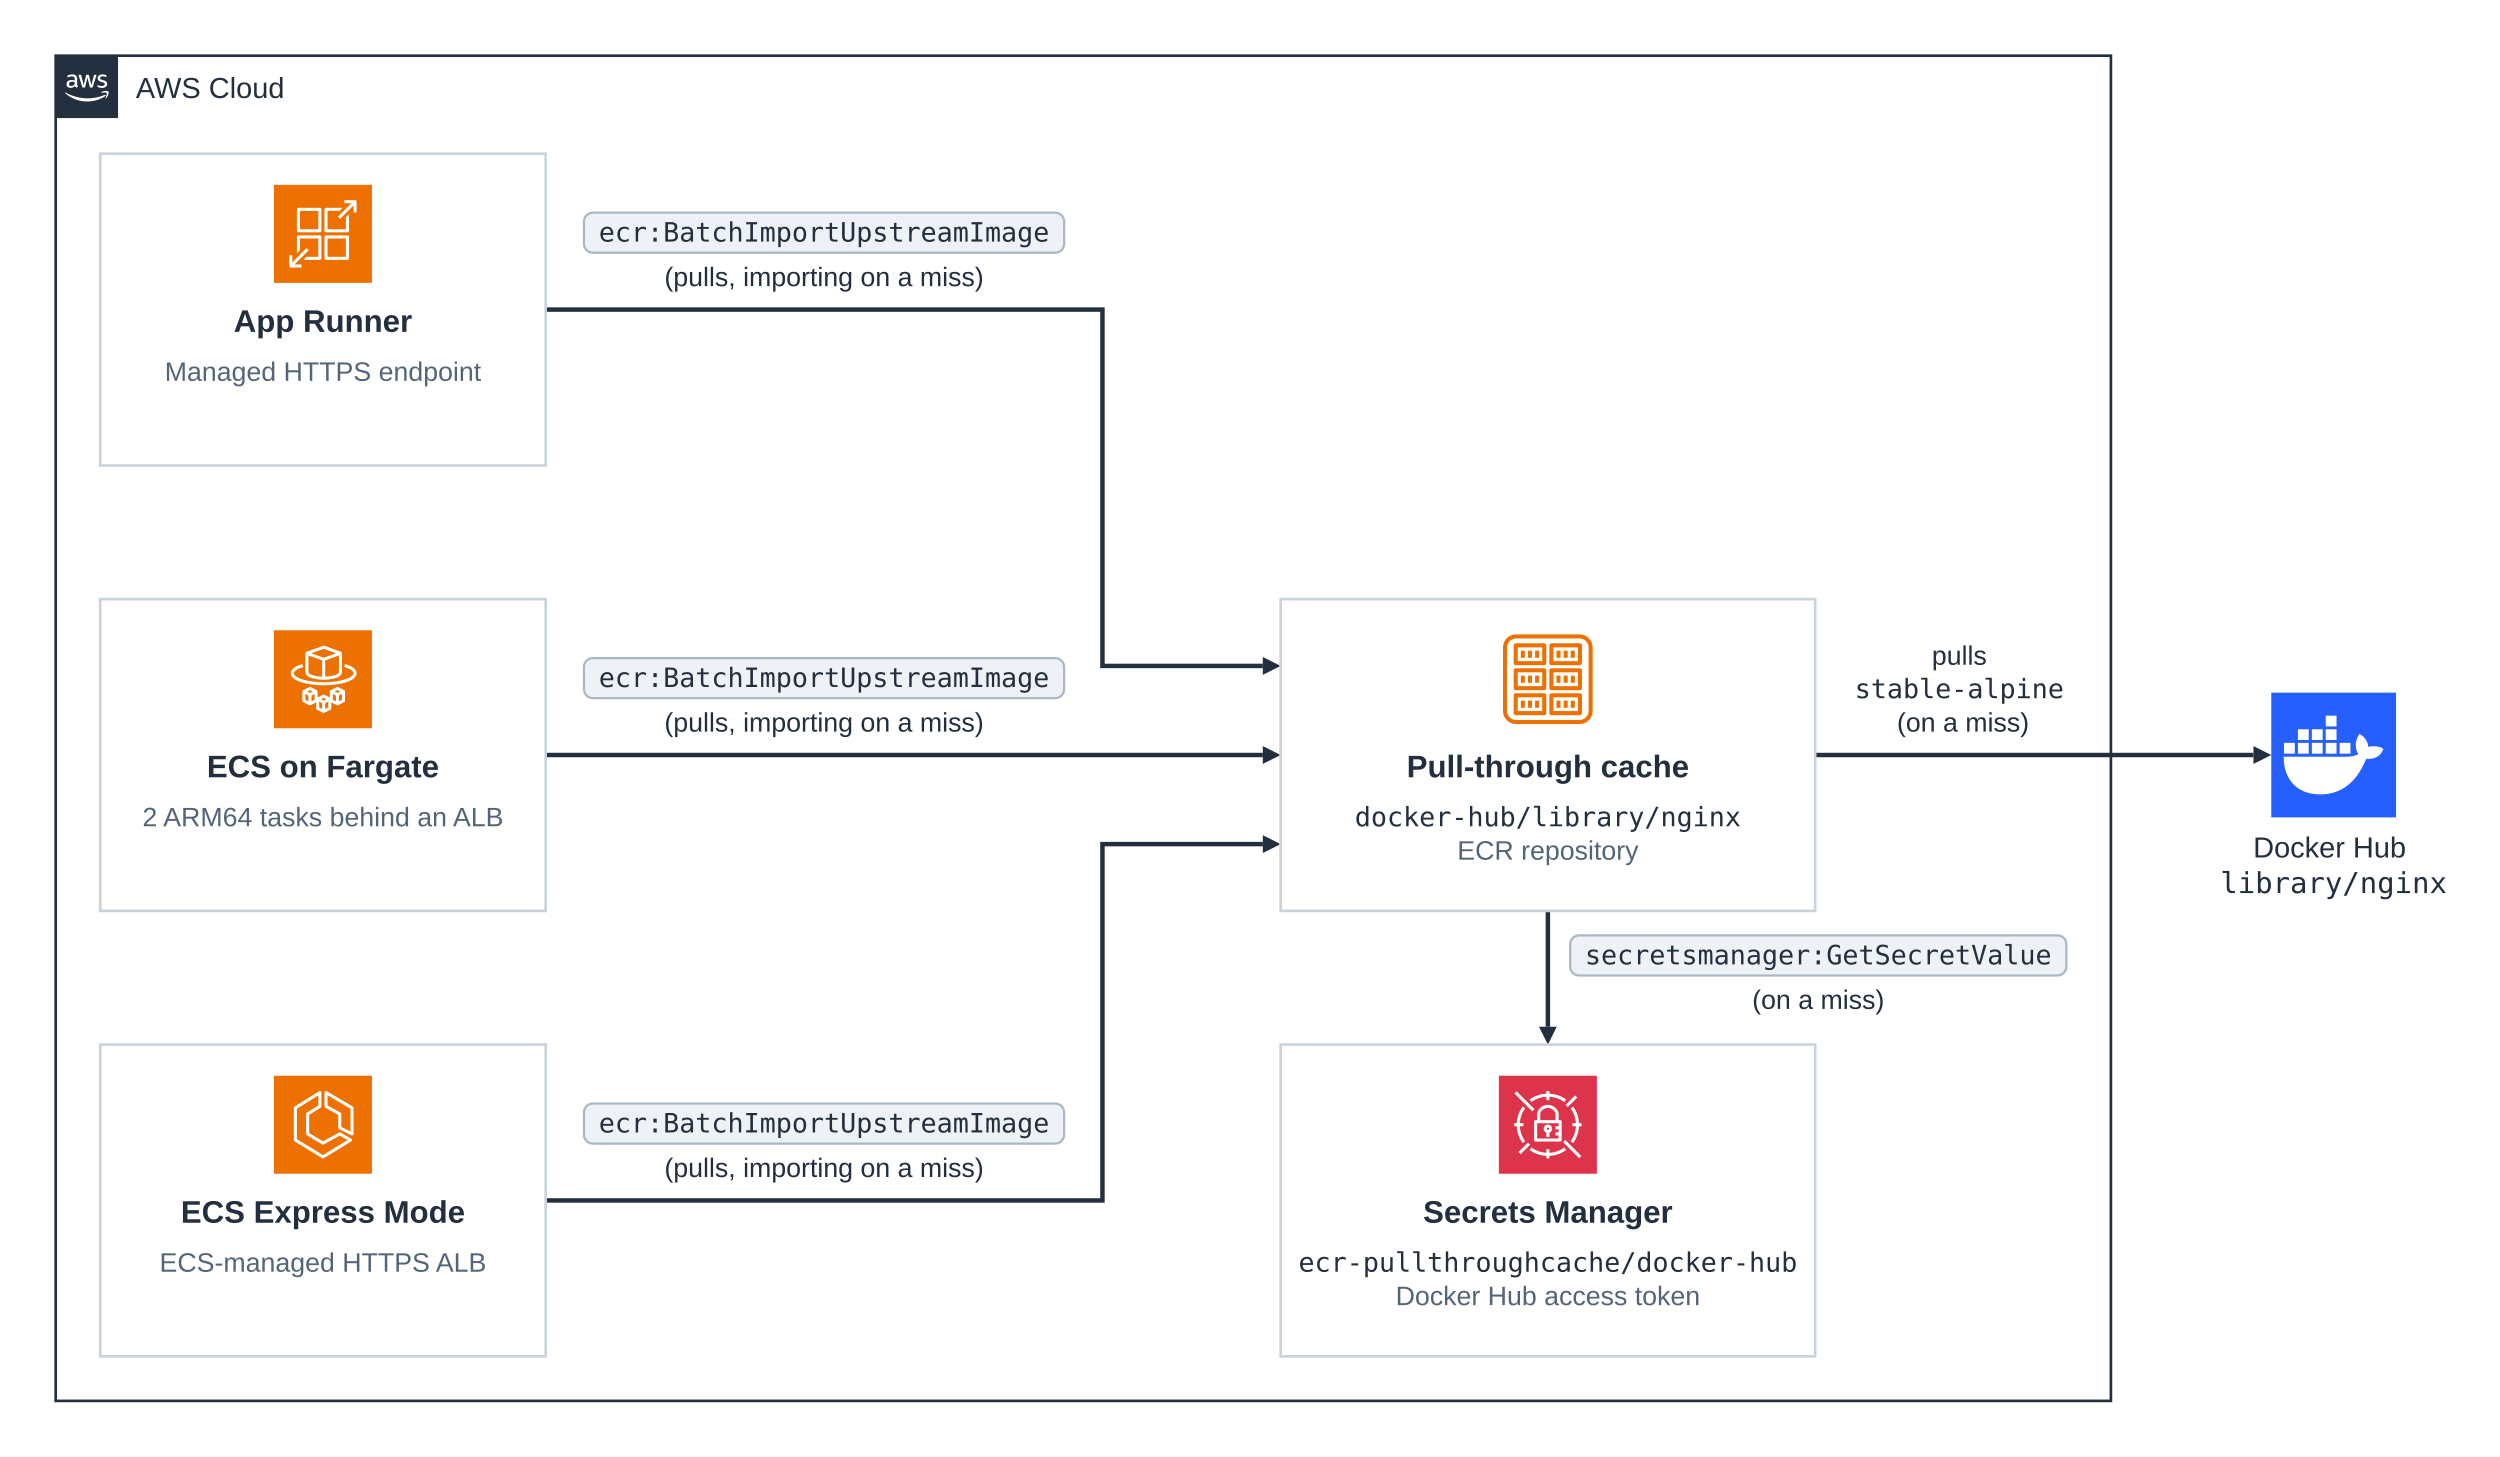
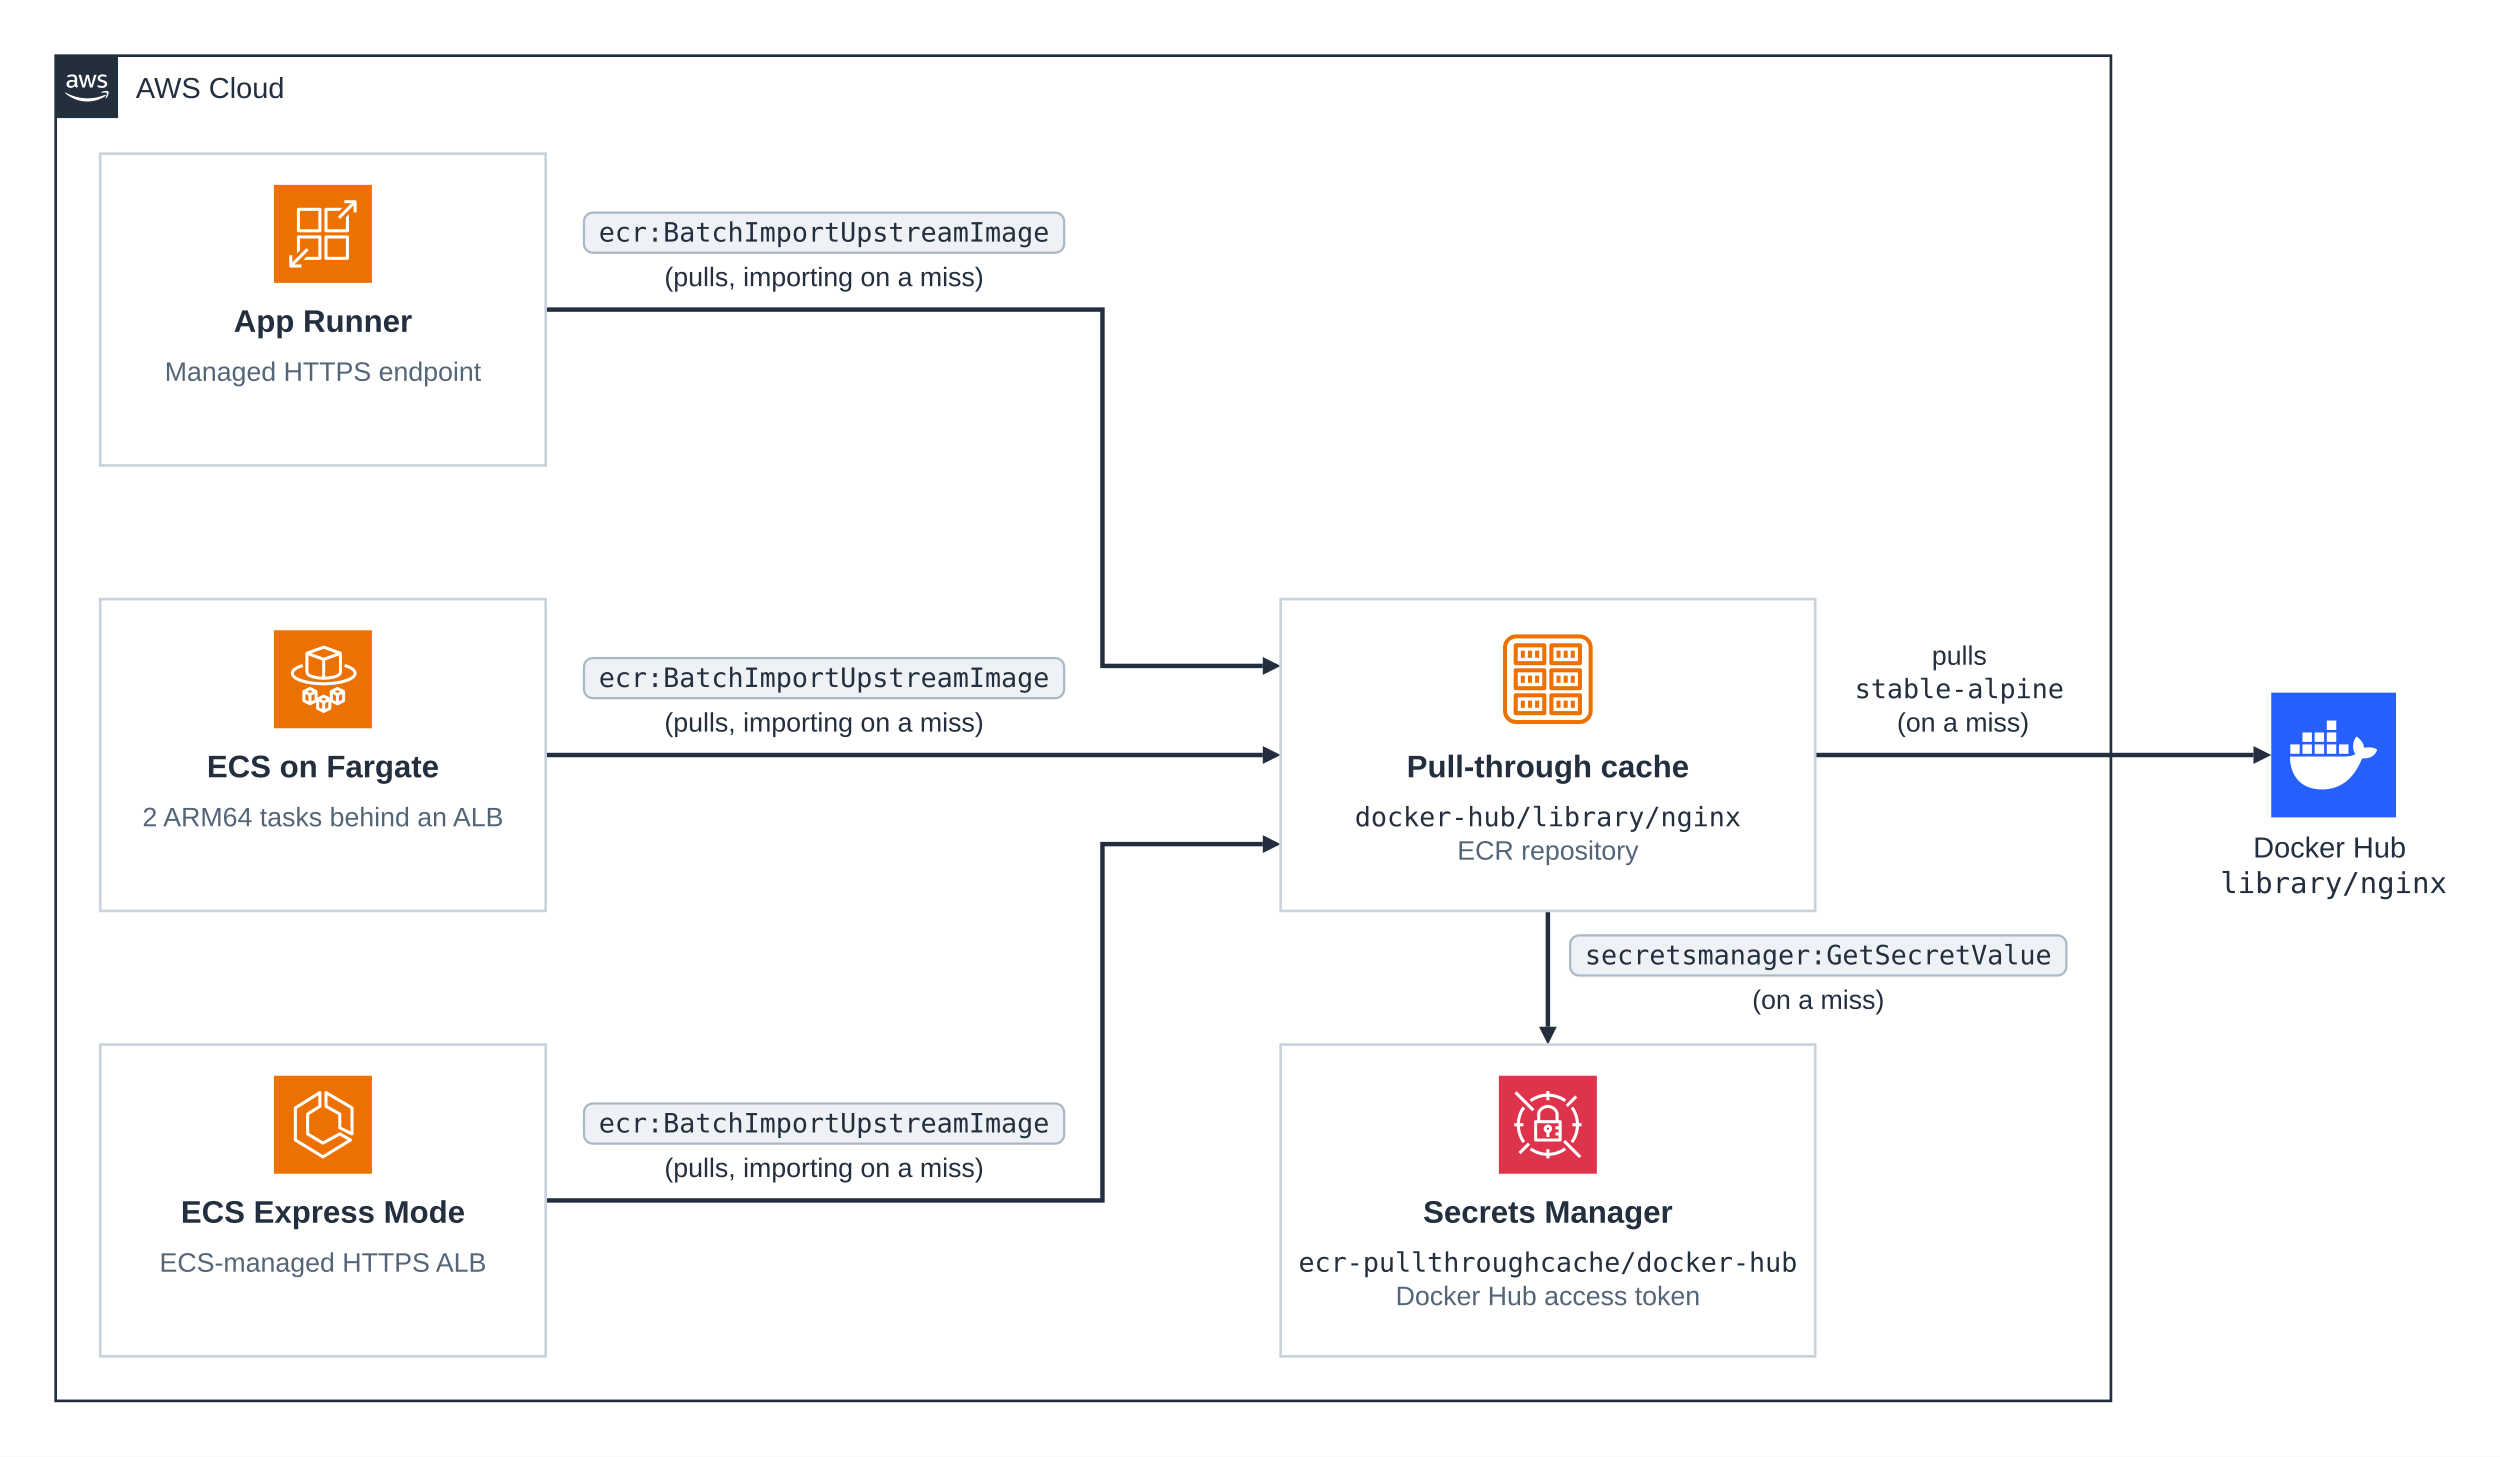
<svg xmlns="http://www.w3.org/2000/svg" width="1122.5" height="654" viewBox="-25 -25 1122.5 654" role="img" aria-labelledby="title description">
  <rect x="-25" y="-25" width="1122.5" height="654" fill="#FFFFFF" />
  <g data-group-id="aws">
    <rect x="0" y="0" width="922.8" height="604" fill="none" stroke="#232F3E" stroke-width="1.2" />
    <svg width="28" height="28" viewBox="0 0 40 40" version="1.1" id="icon-bfdd92f29991-1" x="0" y="0" preserveAspectRatio="xMidYMid meet" data-icon="" aria-hidden="true">
      <g id="icon-bfdd92f29991-1-Icon-Architecture-Group/32/AWS-Cloud-logo_32" stroke="none" stroke-width="1" fill="none" fill-rule="evenodd">
        <rect id="icon-bfdd92f29991-1-Rectangle" fill="#242F3E" x="0" y="0" width="40" height="40" />
        <path d="M32.698,23.901 C33.059,24.37 32.298,26.3 31.957,27.164 C31.853,27.426 32.075,27.529 32.307,27.332 C33.82,26.048 34.212,23.357 33.901,22.969 C33.594,22.583 30.95,22.252 29.338,23.401 C29.089,23.578 29.132,23.822 29.407,23.79 C30.315,23.678 32.338,23.433 32.698,23.901 L32.698,23.901 Z M31.856,25.91 C32.374,25.532 31.93,24.969 31.402,25.19 C27.889,26.654 24.075,27.363 20.602,27.363 C15.459,27.363 10.475,25.974 6.446,23.668 C6.094,23.466 5.833,23.823 6.127,24.082 C9.86,27.398 14.796,29.391 20.274,29.391 C24.184,29.391 28.725,28.183 31.856,25.91 L31.856,25.91 Z M29.712,20.695 C29.214,20.695 28.727,20.642 28.253,20.534 C27.777,20.425 27.413,20.302 27.16,20.161 C27.005,20.077 26.908,19.989 26.869,19.903 C26.831,19.815 26.811,19.729 26.811,19.643 L26.811,19.174 C26.811,18.98 26.884,18.881 27.027,18.881 C27.082,18.881 27.14,18.894 27.2,18.914 C27.261,18.937 27.341,18.969 27.441,19.012 C27.761,19.153 28.108,19.26 28.485,19.336 C28.861,19.411 29.236,19.449 29.611,19.449 C30.208,19.449 30.669,19.347 30.995,19.141 C31.322,18.937 31.484,18.646 31.484,18.268 C31.484,18.008 31.399,17.793 31.227,17.619 C31.056,17.445 30.738,17.286 30.275,17.134 L28.9,16.713 C28.203,16.497 27.698,16.184 27.383,15.775 C27.068,15.363 26.911,14.916 26.911,14.428 C26.911,14.041 26.996,13.699 27.169,13.401 C27.339,13.104 27.564,12.851 27.845,12.64 C28.13,12.43 28.459,12.272 28.834,12.162 C29.208,12.055 29.606,12 30.026,12 C30.236,12 30.449,12.014 30.666,12.041 C30.881,12.067 31.085,12.103 31.278,12.146 C31.471,12.191 31.651,12.239 31.816,12.292 C31.982,12.347 32.114,12.401 32.215,12.454 C32.346,12.529 32.439,12.605 32.496,12.681 C32.551,12.756 32.579,12.858 32.579,12.989 L32.579,13.425 C32.579,13.62 32.507,13.716 32.362,13.716 C32.285,13.716 32.165,13.68 31.998,13.604 C31.458,13.365 30.848,13.248 30.177,13.248 C29.635,13.248 29.214,13.334 28.916,13.506 C28.617,13.68 28.468,13.955 28.468,14.333 C28.468,14.591 28.562,14.81 28.751,14.988 C28.939,15.166 29.286,15.336 29.795,15.499 L31.137,15.921 C31.822,16.135 32.311,16.433 32.603,16.809 C32.897,17.188 33.044,17.619 33.044,18.104 C33.044,18.505 32.961,18.864 32.794,19.182 C32.628,19.501 32.399,19.772 32.105,19.999 C31.813,20.226 31.463,20.398 31.054,20.517 C30.644,20.637 30.197,20.695 29.712,20.695 L29.712,20.695 Z M17.547,20.451 C17.381,20.451 17.26,20.424 17.182,20.364 C17.104,20.303 17.038,20.183 16.983,19.999 L14.761,12.842 C14.708,12.658 14.679,12.535 14.679,12.471 C14.679,12.32 14.757,12.244 14.912,12.244 L15.839,12.244 C16.016,12.244 16.14,12.274 16.213,12.334 C16.284,12.392 16.347,12.512 16.402,12.698 L17.993,18.818 L19.47,12.698 C19.514,12.512 19.574,12.392 19.651,12.334 C19.728,12.274 19.855,12.244 20.031,12.244 L20.796,12.244 C20.971,12.244 21.098,12.274 21.176,12.334 C21.253,12.392 21.314,12.512 21.358,12.698 L22.851,18.899 L24.491,12.698 C24.546,12.512 24.609,12.392 24.681,12.334 C24.754,12.274 24.877,12.244 25.054,12.244 L25.932,12.244 C26.088,12.244 26.165,12.32 26.165,12.471 C26.165,12.512 26.158,12.562 26.149,12.615 C26.136,12.671 26.116,12.746 26.081,12.842 L23.795,19.999 C23.74,20.183 23.673,20.303 23.595,20.364 C23.518,20.424 23.396,20.451 23.231,20.451 L22.418,20.451 C22.242,20.451 22.115,20.421 22.038,20.357 C21.961,20.292 21.9,20.166 21.856,19.984 L20.38,14.024 L18.923,19.984 C18.879,20.166 18.817,20.292 18.74,20.357 C18.662,20.421 18.536,20.451 18.359,20.451 L17.547,20.451 Z M9.939,19.449 C10.25,19.449 10.575,19.392 10.918,19.279 C11.26,19.165 11.558,18.969 11.812,18.687 C11.968,18.515 12.074,18.318 12.136,18.096 C12.196,17.876 12.225,17.609 12.225,17.295 L12.225,16.907 C11.951,16.842 11.661,16.791 11.356,16.753 C11.052,16.716 10.757,16.696 10.469,16.696 C9.84,16.696 9.369,16.82 9.061,17.069 C8.752,17.317 8.596,17.672 8.596,18.139 C8.596,18.57 8.713,18.895 8.945,19.117 C9.177,19.339 9.509,19.449 9.939,19.449 L9.939,19.449 Z M13.785,18.041 C13.785,18.386 13.82,18.66 13.892,18.866 C13.965,19.072 14.067,19.294 14.199,19.53 C14.243,19.606 14.265,19.676 14.265,19.739 C14.265,19.838 14.204,19.93 14.083,20.015 L13.486,20.405 C13.398,20.458 13.315,20.486 13.238,20.486 C13.137,20.486 13.044,20.443 12.956,20.357 C12.822,20.226 12.71,20.084 12.617,19.927 C12.521,19.771 12.425,19.588 12.326,19.383 C11.585,20.236 10.658,20.663 9.542,20.663 C8.746,20.663 8.116,20.443 7.651,19.999 C7.188,19.557 6.956,18.963 6.956,18.219 C6.956,17.432 7.243,16.796 7.819,16.316 C8.392,15.836 9.167,15.595 10.138,15.595 C10.459,15.595 10.793,15.62 11.141,15.668 C11.488,15.716 11.851,15.785 12.225,15.871 L12.225,15.192 C12.225,14.49 12.078,13.996 11.779,13.709 C11.481,13.423 10.968,13.281 10.239,13.281 C9.906,13.281 9.566,13.32 9.218,13.401 C8.871,13.482 8.53,13.587 8.199,13.716 C8.044,13.781 7.933,13.822 7.868,13.838 C7.802,13.854 7.752,13.862 7.719,13.862 C7.587,13.862 7.519,13.766 7.519,13.57 L7.519,13.118 C7.519,12.966 7.543,12.858 7.587,12.795 C7.631,12.729 7.719,12.664 7.852,12.6 C8.183,12.437 8.581,12.297 9.044,12.179 C9.509,12.06 10,12 10.52,12 C11.646,12 12.472,12.253 12.997,12.753 C13.521,13.255 13.785,14.013 13.785,15.028 L13.785,18.041 Z" id="icon-bfdd92f29991-1-Fill-1" fill="#FFFFFF" />
      </g>
    </svg>
    <text x="36" y="19" font-family="Arial, Helvetica, sans-serif" font-size="13" text-anchor="start" fill="#232F3E" font-weight="normal">
      <tspan x="36" dy="0">AWS Cloud</tspan>
    </text>
  </g>
  <g data-edge-from="apprunner" data-edge-to="repo">
    <polyline points="220,114 470,114 470,274 542,274" fill="none" stroke="#232F3E" stroke-width="2" stroke-linejoin="miter" />
    <polygon points="550,274 542,270 542,278" fill="#232F3E" />
    <rect x="237.2" y="70.48" width="215.6" height="18" rx="4" fill="#EEF2F6" stroke="#AAB7C4" stroke-width="1" data-chip="api" />
    <text x="345" y="83.48" font-family="Consolas, Menlo, DejaVu Sans Mono, Liberation Mono, monospace" font-size="12" text-anchor="middle" fill="#232F3E" font-weight="normal">
      <tspan x="345" dy="0">ecr:BatchImportUpstreamImage</tspan>
    </text>
    <text x="345" y="103.48" font-family="Arial, Helvetica, sans-serif" font-size="12" text-anchor="middle" fill="#232F3E" font-weight="normal">
      <tspan x="345" dy="0">(pulls, importing on a miss)</tspan>
    </text>
  </g>
  <g data-edge-from="fargate" data-edge-to="repo">
    <polyline points="220,314 542,314" fill="none" stroke="#232F3E" stroke-width="2" stroke-linejoin="miter" />
    <polygon points="550,314 542,310 542,318" fill="#232F3E" />
    <rect x="237.2" y="270.48" width="215.6" height="18" rx="4" fill="#EEF2F6" stroke="#AAB7C4" stroke-width="1" data-chip="api" />
    <text x="345" y="283.48" font-family="Consolas, Menlo, DejaVu Sans Mono, Liberation Mono, monospace" font-size="12" text-anchor="middle" fill="#232F3E" font-weight="normal">
      <tspan x="345" dy="0">ecr:BatchImportUpstreamImage</tspan>
    </text>
    <text x="345" y="303.48" font-family="Arial, Helvetica, sans-serif" font-size="12" text-anchor="middle" fill="#232F3E" font-weight="normal">
      <tspan x="345" dy="0">(pulls, importing on a miss)</tspan>
    </text>
  </g>
  <g data-edge-from="express" data-edge-to="repo">
    <polyline points="220,514 470,514 470,354 542,354" fill="none" stroke="#232F3E" stroke-width="2" stroke-linejoin="miter" />
    <polygon points="550,354 542,350 542,358" fill="#232F3E" />
    <rect x="237.2" y="470.48" width="215.6" height="18" rx="4" fill="#EEF2F6" stroke="#AAB7C4" stroke-width="1" data-chip="api" />
    <text x="345" y="483.48" font-family="Consolas, Menlo, DejaVu Sans Mono, Liberation Mono, monospace" font-size="12" text-anchor="middle" fill="#232F3E" font-weight="normal">
      <tspan x="345" dy="0">ecr:BatchImportUpstreamImage</tspan>
    </text>
    <text x="345" y="503.48" font-family="Arial, Helvetica, sans-serif" font-size="12" text-anchor="middle" fill="#232F3E" font-weight="normal">
      <tspan x="345" dy="0">(pulls, importing on a miss)</tspan>
    </text>
  </g>
  <g data-edge-from="repo" data-edge-to="dockerhub">
    <polyline points="790,314 986.8,314" fill="none" stroke="#232F3E" stroke-width="2" stroke-linejoin="miter" />
    <polygon points="994.8,314 986.8,310 986.8,318" fill="#232F3E" />
    <text x="856.4" y="273.48" font-family="Arial, Helvetica, sans-serif" font-size="12" text-anchor="middle" fill="#232F3E" font-weight="normal">
      <tspan x="856.4" dy="0">pulls</tspan>
      <tspan x="856.4" dy="15">
        <tspan font-family="Consolas, Menlo, DejaVu Sans Mono, Liberation Mono, monospace">stable-alpine</tspan>
      </tspan>
      <tspan x="856.4" dy="15">(on a miss)</tspan>
    </text>
  </g>
  <g data-edge-from="repo" data-edge-to="secret">
    <polyline points="670,384 670,436" fill="none" stroke="#232F3E" stroke-width="2" stroke-linejoin="miter" />
    <polygon points="670,444 674,436 666,436" fill="#232F3E" />
    <rect x="680" y="395" width="222.8" height="18" rx="4" fill="#EEF2F6" stroke="#AAB7C4" stroke-width="1" data-chip="api" />
    <text x="791.4" y="408" font-family="Consolas, Menlo, DejaVu Sans Mono, Liberation Mono, monospace" font-size="12" text-anchor="middle" fill="#232F3E" font-weight="normal">
      <tspan x="791.4" dy="0">secretsmanager:GetSecretValue</tspan>
    </text>
    <text x="791.4" y="428" font-family="Arial, Helvetica, sans-serif" font-size="12" text-anchor="middle" fill="#232F3E" font-weight="normal">
      <tspan x="791.4" dy="0">(on a miss)</tspan>
    </text>
  </g>
  <g data-node-id="apprunner">
    <rect x="20" y="44" width="200" height="140" fill="#FFFFFF" stroke="#CAD3DC" stroke-width="1.2" />
    <svg width="44" height="44" viewBox="0 0 64 64" version="1.1" id="icon-bfdd92f29991-2" x="98" y="58" preserveAspectRatio="xMidYMid meet" data-icon="" aria-hidden="true">
      <g id="icon-bfdd92f29991-2-Icon-Architecture/48/Arch_AWS-App-Runner_48" stroke="none" stroke-width="1" fill="none" fill-rule="evenodd">
        <g id="icon-bfdd92f29991-2-Icon-Architecture-BG/48/Compute" fill="#ED7100">
          <rect id="icon-bfdd92f29991-2-Rectangle" x="0" y="0" width="64" height="64" />
        </g>
        <g id="icon-bfdd92f29991-2-Icon-Service/48/AWS-Fusion_48" transform="translate(10, 10)" fill="#FFFFFF">
          <path d="M12.707,32.707 L11.293,31.293 L2,40.586 L2,36 L0,36 L0,43 C0,43.552 0.447,44 1,44 L8,44 L8,42 L3.414,42 L12.707,32.707 Z M43,0 L36,0 L36,2 L40.586,2 L31.793,10.793 L33.207,12.207 L42,3.414 L42,8 L44,8 L44,1 C44,0.448 43.553,0 43,0 L43,0 Z M25,37 L37,37 L37,25 L25,25 L25,37 Z M39,24 L39,38 C39,38.552 38.553,39 38,39 L24,39 C23.447,39 23,38.552 23,38 L23,24 C23,23.448 23.447,23 24,23 L38,23 C38.553,23 39,23.448 39,24 L39,24 Z M7,19 L19,19 L19,7 L7,7 L7,19 Z M21,6 L21,20 C21,20.552 20.553,21 20,21 L6,21 C5.447,21 5,20.552 5,20 L5,6 C5,5.448 5.447,5 6,5 L20,5 C20.553,5 21,5.448 21,6 L21,6 Z M20,23 L6,23 C5.447,23 5,23.448 5,24 L5,34.758 L7,32.758 L7,25 L19,25 L19,37 L11.242,37 L9.242,39 L20,39 C20.553,39 21,38.552 21,38 L21,24 C21,23.448 20.553,23 20,23 L20,23 Z M37,11.242 L39,9.242 L39,20 C39,20.552 38.553,21 38,21 L24,21 C23.447,21 23,20.552 23,20 L23,6 C23,5.448 23.447,5 24,5 L34.758,5 L32.758,7 L25,7 L25,19 L37,19 L37,11.242 Z" id="icon-bfdd92f29991-2-Fill-4" />
        </g>
      </g>
    </svg>
    <text x="120" y="124" font-family="Arial, Helvetica, sans-serif" font-size="14" text-anchor="middle" fill="#232F3E" font-weight="600">
      <tspan x="120" dy="0">App Runner</tspan>
    </text>
    <text x="120" y="146" font-family="Arial, Helvetica, sans-serif" font-size="12" text-anchor="middle" fill="#536577" font-weight="normal">
      <tspan x="120" dy="0">Managed HTTPS endpoint</tspan>
    </text>
  </g>
  <g data-node-id="fargate">
    <rect x="20" y="244" width="200" height="140" fill="#FFFFFF" stroke="#CAD3DC" stroke-width="1.2" />
    <svg width="44" height="44" viewBox="0 0 64 64" version="1.1" id="icon-bfdd92f29991-3" x="98" y="258" preserveAspectRatio="xMidYMid meet" data-icon="" aria-hidden="true">
      <g id="icon-bfdd92f29991-3-Icon-Architecture/48/Arch_AWS-Fargate_48" stroke="none" stroke-width="1" fill="none" fill-rule="evenodd">
        <g id="icon-bfdd92f29991-3-Icon-Architecture-BG/48/Compute" fill="#ED7100">
          <rect id="icon-bfdd92f29991-3-Rectangle" x="0" y="0" width="64" height="64" />
        </g>
        <path d="M42.467,46.382 L42.467,42.618 L44.461,41.618 L44.461,45.382 L42.467,46.382 Z M38.48,41.618 L40.474,42.618 L40.474,46.382 L38.48,45.382 L38.48,41.618 Z M33.497,51.382 L33.497,47.618 L35.49,46.618 L35.49,50.382 L33.497,51.382 Z M29.51,46.618 L31.503,47.618 L31.503,51.382 L29.51,50.382 L29.51,46.618 Z M24.526,46.382 L24.526,42.618 L26.52,41.618 L26.52,45.382 L24.526,46.382 Z M20.539,41.618 L22.533,42.618 L22.533,46.382 L20.539,45.382 L20.539,41.618 Z M23.53,39.118 L25.288,40 L23.53,40.882 L21.771,40 L23.53,39.118 Z M32.5,44.118 L34.258,45 L32.5,45.882 L30.742,45 L32.5,44.118 Z M41.47,39.118 L43.229,40 L41.47,40.882 L39.712,40 L41.47,39.118 Z M45.903,39.106 L41.916,37.106 C41.636,36.965 41.305,36.965 41.025,37.106 L37.038,39.106 C36.7,39.275 36.487,39.621 36.487,40 L36.487,43.882 L32.946,42.106 C32.665,41.965 32.335,41.965 32.054,42.106 L28.513,43.882 L28.513,40 C28.513,39.621 28.3,39.275 27.962,39.106 L23.975,37.106 C23.695,36.965 23.364,36.965 23.084,37.106 L19.097,39.106 C18.759,39.275 18.546,39.621 18.546,40 L18.546,46 C18.546,46.379 18.759,46.725 19.097,46.895 L23.084,48.895 C23.224,48.965 23.377,49 23.53,49 C23.682,49 23.836,48.965 23.975,48.895 L27.516,47.118 L27.516,51 C27.516,51.379 27.73,51.725 28.068,51.895 L32.054,53.895 C32.194,53.965 32.348,54 32.5,54 C32.652,54 32.806,53.965 32.946,53.895 L36.932,51.895 C37.27,51.725 37.484,51.379 37.484,51 L37.484,47.118 L41.025,48.895 C41.164,48.965 41.318,49 41.47,49 C41.623,49 41.776,48.965 41.916,48.895 L45.903,46.895 C46.241,46.725 46.454,46.379 46.454,46 L46.454,40 C46.454,39.621 46.241,39.275 45.903,39.106 L45.903,39.106 Z M54,28.09 C54,33.193 42.923,35.946 32.5,35.946 C22.077,35.946 11,33.193 11,28.09 C11,25.629 13.68,23.474 18.547,22.023 L19.115,23.94 C15.339,25.066 12.993,26.656 12.993,28.09 C12.993,30.854 21.336,33.946 32.5,33.946 C43.664,33.946 52.007,30.854 52.007,28.09 C52.007,26.656 49.661,25.066 45.885,23.94 L46.453,22.023 C51.32,23.474 54,25.629 54,28.09 L54,28.09 Z M32.5,12.064 L40.547,15 L32.5,17.936 L24.453,15 L32.5,12.064 Z M41.368,28.648 C39.812,29.348 37.213,30.164 33.497,30.293 L33.497,19.701 L42.467,16.428 L42.467,26.913 C42.467,27.667 42.036,28.348 41.368,28.648 L41.368,28.648 Z M22.533,26.913 L22.533,16.428 L31.503,19.701 L31.503,30.293 C27.787,30.164 25.188,29.348 23.632,28.648 C22.964,28.348 22.533,27.667 22.533,26.913 L22.533,26.913 Z M22.816,30.473 C24.687,31.315 27.885,32.319 32.5,32.319 C37.115,32.319 40.313,31.315 42.184,30.473 C43.567,29.851 44.461,28.454 44.461,26.913 L44.461,15 C44.461,14.58 44.198,14.204 43.805,14.06 L32.841,10.06 C32.621,9.98 32.379,9.98 32.159,10.06 L21.195,14.06 C20.802,14.204 20.539,14.58 20.539,15 L20.539,26.913 C20.539,28.454 21.433,29.851 22.816,30.473 L22.816,30.473 Z" id="icon-bfdd92f29991-3-AWS-Fargate_Icon_48_Squid" fill="#FFFFFF" />
      </g>
    </svg>
    <text x="120" y="324" font-family="Arial, Helvetica, sans-serif" font-size="14" text-anchor="middle" fill="#232F3E" font-weight="600">
      <tspan x="120" dy="0">ECS on Fargate</tspan>
    </text>
    <text x="120" y="346" font-family="Arial, Helvetica, sans-serif" font-size="12" text-anchor="middle" fill="#536577" font-weight="normal">
      <tspan x="120" dy="0">2 ARM64 tasks behind an ALB</tspan>
    </text>
  </g>
  <g data-node-id="express">
    <rect x="20" y="444" width="200" height="140" fill="#FFFFFF" stroke="#CAD3DC" stroke-width="1.2" />
    <svg width="44" height="44" viewBox="0 0 64 64" version="1.1" id="icon-bfdd92f29991-4" x="98" y="458" preserveAspectRatio="xMidYMid meet" data-icon="" aria-hidden="true">
      <g id="icon-bfdd92f29991-4-Icon-Architecture/48/Arch_Amazon-Elastic-Container-Service_48" stroke="none" stroke-width="1" fill="none" fill-rule="evenodd">
        <g id="icon-bfdd92f29991-4-Icon-Architecture-BG/48/Compute" fill="#ED7100">
          <rect id="icon-bfdd92f29991-4-Rectangle" x="0" y="0" width="64" height="64" />
        </g>
        <path d="M50,36.382 L44,33.382 L44,25 C44,24.637 43.803,24.302 43.485,24.126 L35,19.412 L35,12.75 L50,21.572 L50,36.382 Z M51.507,20.138 L34.507,10.139 C34.199,9.958 33.815,9.955 33.504,10.133 C33.192,10.311 33,10.642 33,11.001 L33,20 C33,20.363 33.197,20.698 33.515,20.874 L42,25.588 L42,34 C42,34.379 42.214,34.725 42.553,34.895 L50.553,38.895 C50.694,38.965 50.847,39 51,39 C51.183,39 51.365,38.95 51.525,38.851 C51.82,38.668 52,38.347 52,38 L52,21 C52,20.646 51.812,20.318 51.507,20.138 L51.507,20.138 Z M32,51.828 L15,41.439 L15,21.554 L29,12.805 L29,19.446 L21.47,24.152 C21.178,24.335 21,24.655 21,25 L21,38 C21,38.351 21.185,38.677 21.485,38.857 L31.485,44.857 C31.789,45.04 32.167,45.048 32.479,44.878 L42.988,39.146 L48.035,42.029 L32,51.828 Z M50.496,41.132 L43.496,37.132 C43.194,36.959 42.825,36.956 42.521,37.122 L32.023,42.848 L23,37.434 L23,25.554 L30.53,20.848 C30.822,20.665 31,20.345 31,20 L31,11.001 C31,10.637 30.803,10.303 30.484,10.126 C30.168,9.949 29.778,9.96 29.47,10.153 L13.47,20.152 C13.178,20.335 13,20.655 13,21 L13,42 C13,42.348 13.182,42.671 13.479,42.854 L31.479,53.854 C31.639,53.951 31.819,54 32,54 C32.181,54 32.361,53.951 32.521,53.854 L50.521,42.854 C50.823,42.669 51.005,42.339 51,41.985 C50.995,41.632 50.803,41.307 50.496,41.132 L50.496,41.132 Z" id="icon-bfdd92f29991-4-Amazon-Elastic-Container-Service_Icon_48_Squid" fill="#FFFFFF" />
      </g>
    </svg>
    <text x="120" y="524" font-family="Arial, Helvetica, sans-serif" font-size="14" text-anchor="middle" fill="#232F3E" font-weight="600">
      <tspan x="120" dy="0">ECS Express Mode</tspan>
    </text>
    <text x="120" y="546" font-family="Arial, Helvetica, sans-serif" font-size="12" text-anchor="middle" fill="#536577" font-weight="normal">
      <tspan x="120" dy="0">ECS-managed HTTPS ALB</tspan>
    </text>
  </g>
  <g data-node-id="repo">
    <rect x="550" y="244" width="240" height="140" fill="#FFFFFF" stroke="#CAD3DC" stroke-width="1.2" />
    <svg width="44" height="44" viewBox="0 0 48 48" version="1.1" id="icon-bfdd92f29991-5" x="648" y="258" preserveAspectRatio="xMidYMid meet" data-icon="" aria-hidden="true">
      <g id="icon-bfdd92f29991-5-Icon-Resource/Containers/Res_Amazon-Elastic-Container-Registry_Registry_48" stroke="none" stroke-width="1" fill="none" fill-rule="evenodd">
        <path d="M35.207,37.954 L37.207,37.954 L37.207,34.459 L35.207,34.459 L35.207,37.954 Z M31.711,37.954 L33.711,37.954 L33.711,34.459 L31.711,34.459 L31.711,37.954 Z M28.216,37.954 L30.216,37.954 L30.216,34.459 L28.216,34.459 L28.216,37.954 Z M26.721,39.576 L38.702,39.576 L38.702,32.837 L26.721,32.837 L26.721,39.576 Z M39.702,30.837 L25.72,30.837 C25.168,30.837 24.72,31.284 24.72,31.837 L24.72,40.576 C24.72,41.129 25.168,41.576 25.72,41.576 L39.702,41.576 C40.255,41.576 40.702,41.129 40.702,40.576 L40.702,31.837 C40.702,31.284 40.255,30.837 39.702,30.837 L39.702,30.837 Z M35.207,25.721 L37.207,25.721 L37.207,22.225 L35.207,22.225 L35.207,25.721 Z M31.711,25.721 L33.711,25.721 L33.711,22.225 L31.711,22.225 L31.711,25.721 Z M28.216,25.721 L30.216,25.721 L30.216,22.225 L28.216,22.225 L28.216,25.721 Z M26.721,27.342 L38.702,27.342 L38.702,20.604 L26.721,20.604 L26.721,27.342 Z M39.702,18.604 L25.72,18.604 C25.168,18.604 24.72,19.051 24.72,19.604 L24.72,28.342 C24.72,28.895 25.168,29.342 25.72,29.342 L39.702,29.342 C40.255,29.342 40.702,28.895 40.702,28.342 L40.702,19.604 C40.702,19.051 40.255,18.604 39.702,18.604 L39.702,18.604 Z M35.207,13.486 L37.207,13.486 L37.207,9.991 L35.207,9.991 L35.207,13.486 Z M31.711,13.486 L33.711,13.486 L33.711,9.991 L31.711,9.991 L31.711,13.486 Z M28.216,13.486 L30.216,13.486 L30.216,9.991 L28.216,9.991 L28.216,13.486 Z M26.721,15.108 L38.702,15.108 L38.702,8.369 L26.721,8.369 L26.721,15.108 Z M39.702,6.369 L25.72,6.369 C25.168,6.369 24.72,6.817 24.72,7.369 L24.72,16.108 C24.72,16.661 25.168,17.108 25.72,17.108 L39.702,17.108 C40.255,17.108 40.702,16.661 40.702,16.108 L40.702,7.369 C40.702,6.817 40.255,6.369 39.702,6.369 L39.702,6.369 Z M17.729,37.954 L19.729,37.954 L19.729,34.459 L17.729,34.459 L17.729,37.954 Z M14.234,37.954 L16.234,37.954 L16.234,34.459 L14.234,34.459 L14.234,37.954 Z M10.738,37.954 L12.738,37.954 L12.738,34.459 L10.738,34.459 L10.738,37.954 Z M9.243,39.576 L21.224,39.576 L21.224,32.837 L9.243,32.837 L9.243,39.576 Z M22.224,30.837 L8.243,30.837 C7.69,30.837 7.243,31.284 7.243,31.837 L7.243,40.576 C7.243,41.129 7.69,41.576 8.243,41.576 L22.224,41.576 C22.777,41.576 23.224,41.129 23.224,40.576 L23.224,31.837 C23.224,31.284 22.777,30.837 22.224,30.837 L22.224,30.837 Z M17.729,25.721 L19.729,25.721 L19.729,22.225 L17.729,22.225 L17.729,25.721 Z M14.234,25.721 L16.234,25.721 L16.234,22.225 L14.234,22.225 L14.234,25.721 Z M10.738,25.721 L12.738,25.721 L12.738,22.225 L10.738,22.225 L10.738,25.721 Z M9.243,27.342 L21.224,27.342 L21.224,20.604 L9.243,20.604 L9.243,27.342 Z M22.224,18.604 L8.243,18.604 C7.69,18.604 7.243,19.051 7.243,19.604 L7.243,28.342 C7.243,28.895 7.69,29.342 8.243,29.342 L22.224,29.342 C22.777,29.342 23.224,28.895 23.224,28.342 L23.224,19.604 C23.224,19.051 22.777,18.604 22.224,18.604 L22.224,18.604 Z M17.729,13.486 L19.729,13.486 L19.729,9.991 L17.729,9.991 L17.729,13.486 Z M14.234,13.486 L16.234,13.486 L16.234,9.991 L14.234,9.991 L14.234,13.486 Z M10.738,13.486 L12.738,13.486 L12.738,9.991 L10.738,9.991 L10.738,13.486 Z M9.243,15.108 L21.224,15.108 L21.224,8.369 L9.243,8.369 L9.243,15.108 Z M22.224,6.369 L8.243,6.369 C7.69,6.369 7.243,6.817 7.243,7.369 L7.243,16.108 C7.243,16.661 7.69,17.108 8.243,17.108 L22.224,17.108 C22.777,17.108 23.224,16.661 23.224,16.108 L23.224,7.369 C23.224,6.817 22.777,6.369 22.224,6.369 L22.224,6.369 Z M43.945,39.497 C43.945,41.95 41.95,43.945 39.497,43.945 L8.448,43.945 C5.995,43.945 4,41.95 4,39.497 L4,8.448 C4,5.995 5.995,4 8.448,4 L39.497,4 C41.95,4 43.945,5.995 43.945,8.448 L43.945,39.497 Z M39.497,2 L8.448,2 C4.892,2 2,4.893 2,8.448 L2,39.497 C2,43.053 4.892,45.945 8.448,45.945 L39.497,45.945 C43.053,45.945 45.945,43.053 45.945,39.497 L45.945,8.448 C45.945,4.893 43.053,2 39.497,2 L39.497,2 Z" id="icon-bfdd92f29991-5-Amazon-Elastic-Container-Registry-Registry_Resource-Icon_light-bg" fill="#ED7100" />
      </g>
    </svg>
    <text x="670" y="324" font-family="Arial, Helvetica, sans-serif" font-size="14" text-anchor="middle" fill="#232F3E" font-weight="600">
      <tspan x="670" dy="0">Pull-through cache</tspan>
    </text>
    <text x="670" y="346" font-family="Consolas, Menlo, DejaVu Sans Mono, Liberation Mono, monospace" font-size="12" text-anchor="middle" fill="#232F3E" font-weight="normal">
      <tspan x="670" dy="0">docker-hub/library/nginx</tspan>
    </text>
    <text x="670" y="361" font-family="Arial, Helvetica, sans-serif" font-size="12" text-anchor="middle" fill="#536577" font-weight="normal">
      <tspan x="670" dy="0">ECR repository</tspan>
    </text>
  </g>
  <g data-node-id="secret">
    <rect x="550" y="444" width="240" height="140" fill="#FFFFFF" stroke="#CAD3DC" stroke-width="1.2" />
    <svg width="44" height="44" viewBox="0 0 64 64" version="1.1" id="icon-bfdd92f29991-6" x="648" y="458" preserveAspectRatio="xMidYMid meet" data-icon="" aria-hidden="true">
      <g id="icon-bfdd92f29991-6-Icon-Architecture/48/Arch_AWS-Secrets-Manager_48" stroke="none" stroke-width="1" fill="none" fill-rule="evenodd">
        <g id="icon-bfdd92f29991-6-Icon-Architecture-BG/48/Security-Identity-Compliance" fill="#DD344C">
          <rect id="icon-bfdd92f29991-6-Rectangle" x="0" y="0" width="64" height="64" />
        </g>
        <path d="M31.24,34.64 C31.24,35.059 31.581,35.4 32,35.4 C32.419,35.4 32.76,35.059 32.76,34.64 C32.76,34.221 32.419,33.88 32,33.88 C31.581,33.88 31.24,34.221 31.24,34.64 L31.24,34.64 Z M29.24,34.64 C29.24,33.118 30.478,31.88 32,31.88 C33.521,31.88 34.76,33.118 34.76,34.64 C34.76,35.808 34.027,36.804 33,37.205 L33,40 L31,40 L31,37.205 C29.972,36.803 29.24,35.808 29.24,34.64 L29.24,34.64 Z M39,31 L25,31 L25,41 L39,41 L39,39 L37,39 L37,37 L39,37 L39,35 L37,35 L37,33 L39,33 L39,31 Z M27,29 L36.999,29 L37,25 C37,24.135 36.424,23.141 35.457,22.341 C34.443,21.501 33.152,21 32.003,21 L32.001,21 C29.618,21 27.001,23.093 27,25 L27,29 Z M39,25 L38.999,29 L40,29 C40.553,29 41,29.448 41,30 L41,42 C41,42.552 40.553,43 40,43 L24,43 C23.447,43 23,42.552 23,42 L23,30 C23,29.448 23.447,29 24,29 L25,29 L25,25 C25.001,21.971 28.469,19 32.001,19 L32.003,19 C33.628,19 35.351,19.657 36.732,20.801 C38.174,21.994 39.001,23.525 39,25 L39,25 Z M15.489,43.95 L17.11,42.777 C15.029,39.902 13.859,36.538 13.676,33 L16,33 L16,31 L13.678,31 C13.871,27.483 15.04,24.14 17.11,21.281 L15.489,20.108 C13.172,23.311 11.873,27.058 11.678,31 L10,31 L10,33 L11.676,33 C11.861,36.962 13.16,40.731 15.489,43.95 L15.489,43.95 Z M42.747,46.918 C39.88,48.993 36.527,50.162 33,50.35 L33,48 L31,48 L31,50.35 C27.471,50.162 24.118,48.994 21.25,46.918 L20.078,48.538 C23.289,50.862 27.049,52.161 31,52.35 L31,54 L33,54 L33,52.35 C36.951,52.16 40.709,50.862 43.919,48.538 L42.747,46.918 Z M21.25,17.14 C24.118,15.064 27.471,13.895 31,13.707 L31,16 L33,16 L33,13.707 C36.527,13.896 39.88,15.065 42.747,17.14 L43.919,15.52 C40.709,13.196 36.951,11.897 33,11.707 L33,10 L31,10 L31,11.707 C27.048,11.897 23.289,13.196 20.078,15.52 L21.25,17.14 Z M52.319,31 C52.125,27.058 50.826,23.311 48.509,20.108 L46.887,21.281 C48.958,24.14 50.127,27.483 50.319,31 L48,31 L48,33 L50.322,33 C50.138,36.538 48.969,39.902 46.887,42.777 L48.509,43.95 C50.838,40.731 52.136,36.962 52.322,33 L54,33 L54,31 L52.319,31 Z M45.026,20.416 L51.185,14.256 L49.771,12.842 L43.612,19.002 L45.026,20.416 Z M18.971,43.642 L12.811,49.802 L14.225,51.216 L20.386,45.056 L18.971,43.642 Z M23.246,21.833 L11.586,10.173 L10.172,11.587 L21.832,23.247 L23.246,21.833 Z M43.303,41.89 L53.826,52.413 L52.412,53.827 L41.888,43.304 L43.303,41.89 Z" id="icon-bfdd92f29991-6-AWS-Secrets-Manager_Icon_48_Squid" fill="#FFFFFF" />
      </g>
    </svg>
    <text x="670" y="524" font-family="Arial, Helvetica, sans-serif" font-size="14" text-anchor="middle" fill="#232F3E" font-weight="600">
      <tspan x="670" dy="0">Secrets Manager</tspan>
    </text>
    <text x="670" y="546" font-family="Consolas, Menlo, DejaVu Sans Mono, Liberation Mono, monospace" font-size="12" text-anchor="middle" fill="#232F3E" font-weight="normal">
      <tspan x="670" dy="0">ecr-pullthroughcache/docker-hub</tspan>
    </text>
    <text x="670" y="561" font-family="Arial, Helvetica, sans-serif" font-size="12" text-anchor="middle" fill="#536577" font-weight="normal">
      <tspan x="670" dy="0">Docker Hub access token</tspan>
    </text>
  </g>
  <g data-node-id="dockerhub">
    <svg viewBox="0 0 1024 1024" id="icon-bfdd92f29991-7" x="994.8" y="286" width="56" height="56" preserveAspectRatio="xMidYMid meet" data-icon="" aria-hidden="true">
      <rect width="1024" height="1024" fill="#2560ff" />
-       <g transform="translate(102.00 188.82) scale(2.41176)">
+       <g transform="translate(153.66 229.00) scale(2.11115)">
        <path fill="#fff" d="M334,110.1c-8.3-5.6-30.2-8-46.1-3.7-.9-15.8-9-29.2-24-40.8l-5.5-3.7-3.7,5.6c-7.2,11-10.3,25.7-9.2,39,.8,8.2,3.7,17.4,9.2,24.1-20.7,12-39.8,9.3-124.3,9.3H0c-.4,19.1,2.7,55.8,26,85.6,2.6,3.3,5.4,6.5,8.5,9.6,19,19,47.6,32.9,90.5,33,65.4,0,121.4-35.3,155.5-120.8,11.2.2,40.8,2,55.3-26,.4-.5,3.7-7.4,3.7-7.4l-5.5-3.7h0ZM85.2,92.7h-36.7v36.7h36.7v-36.7ZM132.6,92.7h-36.7v36.7h36.7v-36.7ZM179.9,92.7h-36.7v36.7h36.7v-36.7ZM227.3,92.7h-36.7v36.7h36.7v-36.7ZM37.8,92.7H1.1v36.7h36.7v-36.7ZM85.2,46.3h-36.7v36.7h36.7v-36.7ZM132.6,46.3h-36.7v36.7h36.7v-36.7ZM179.9,46.3h-36.7v36.7h36.7v-36.7ZM179.9,0h-36.7v36.7h36.7V0Z" />
      </g>
    </svg>
    <text x="1022.8" y="360" font-family="Arial, Helvetica, sans-serif" font-size="13" text-anchor="middle" fill="#232F3E" font-weight="normal">
      <tspan x="1022.8" dy="0">Docker Hub</tspan>
      <tspan x="1022.8" dy="16">
        <tspan font-family="Consolas, Menlo, DejaVu Sans Mono, Liberation Mono, monospace">library/nginx</tspan>
      </tspan>
    </text>
  </g>
</svg>
